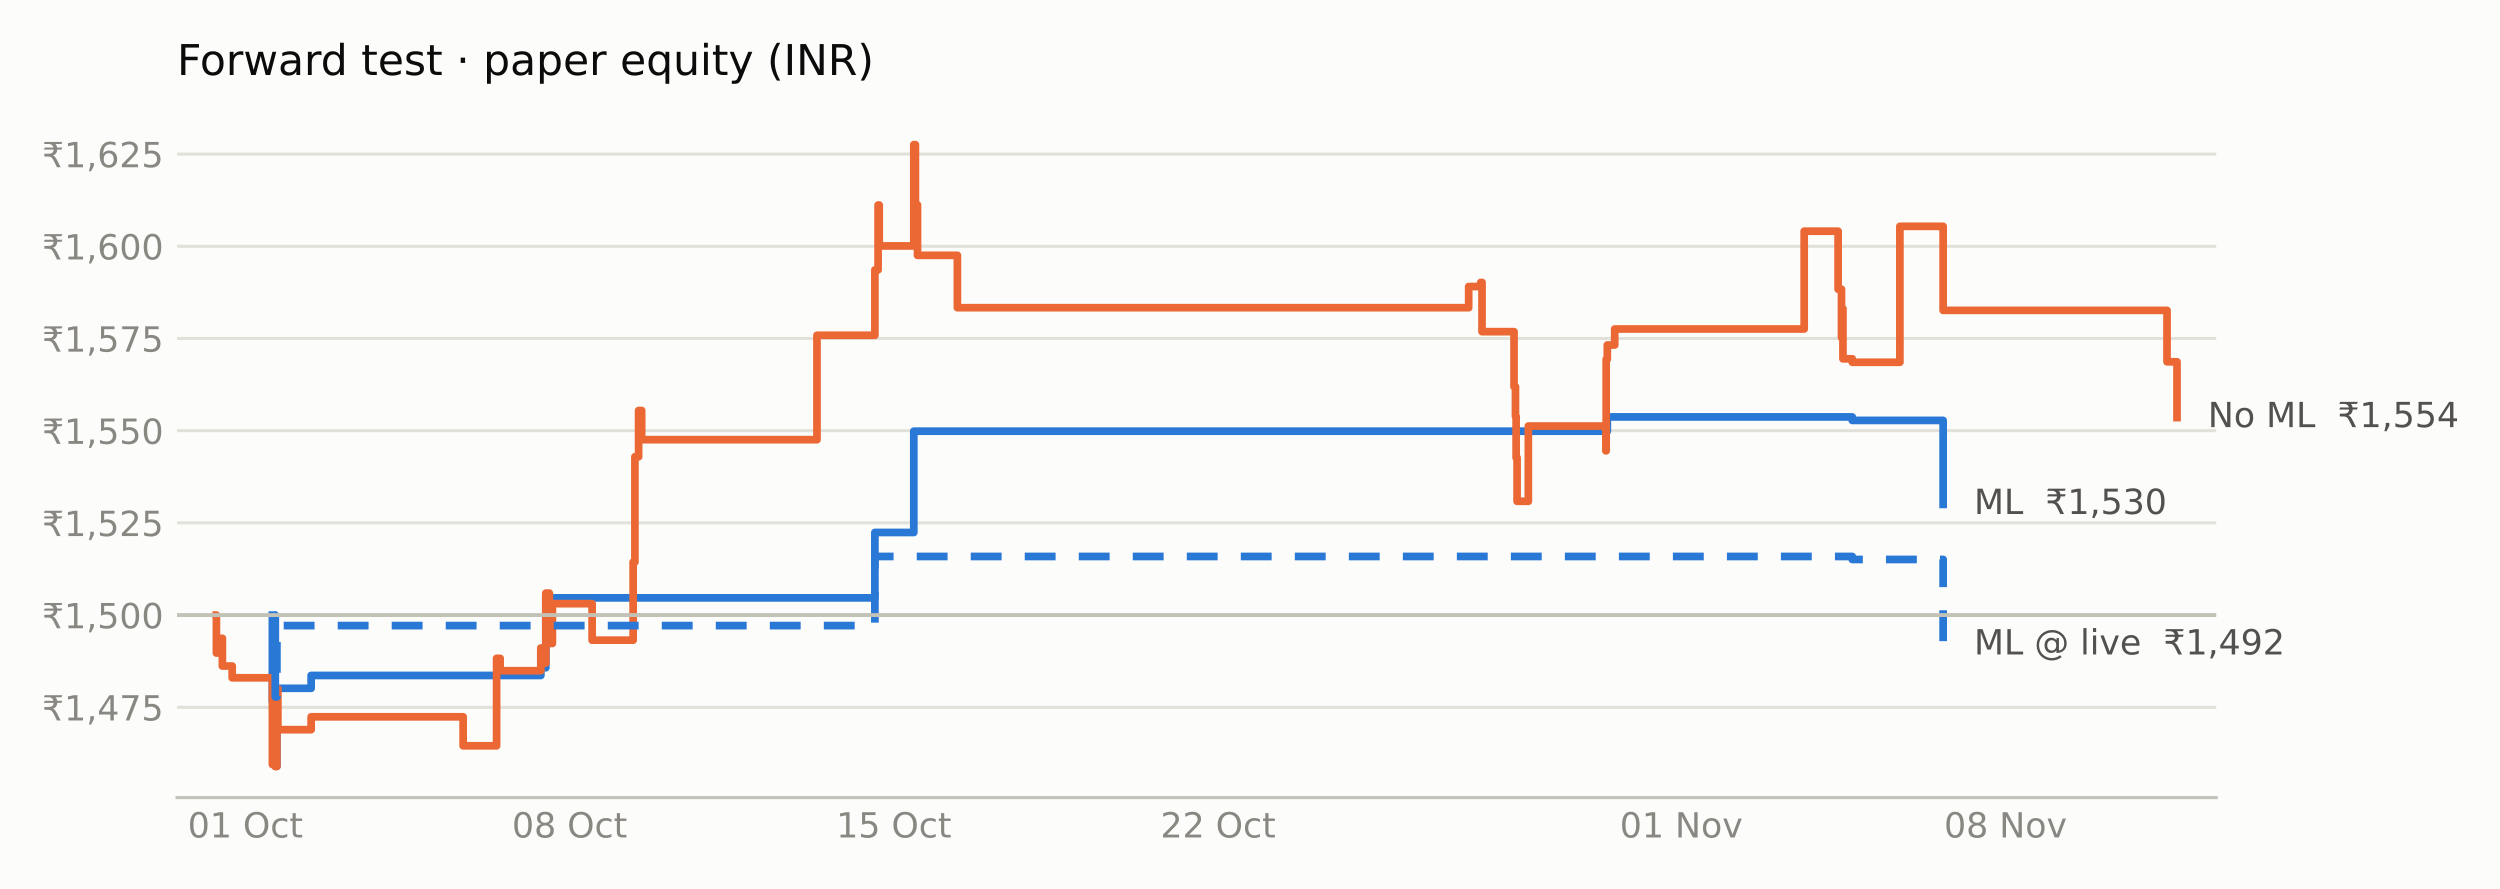
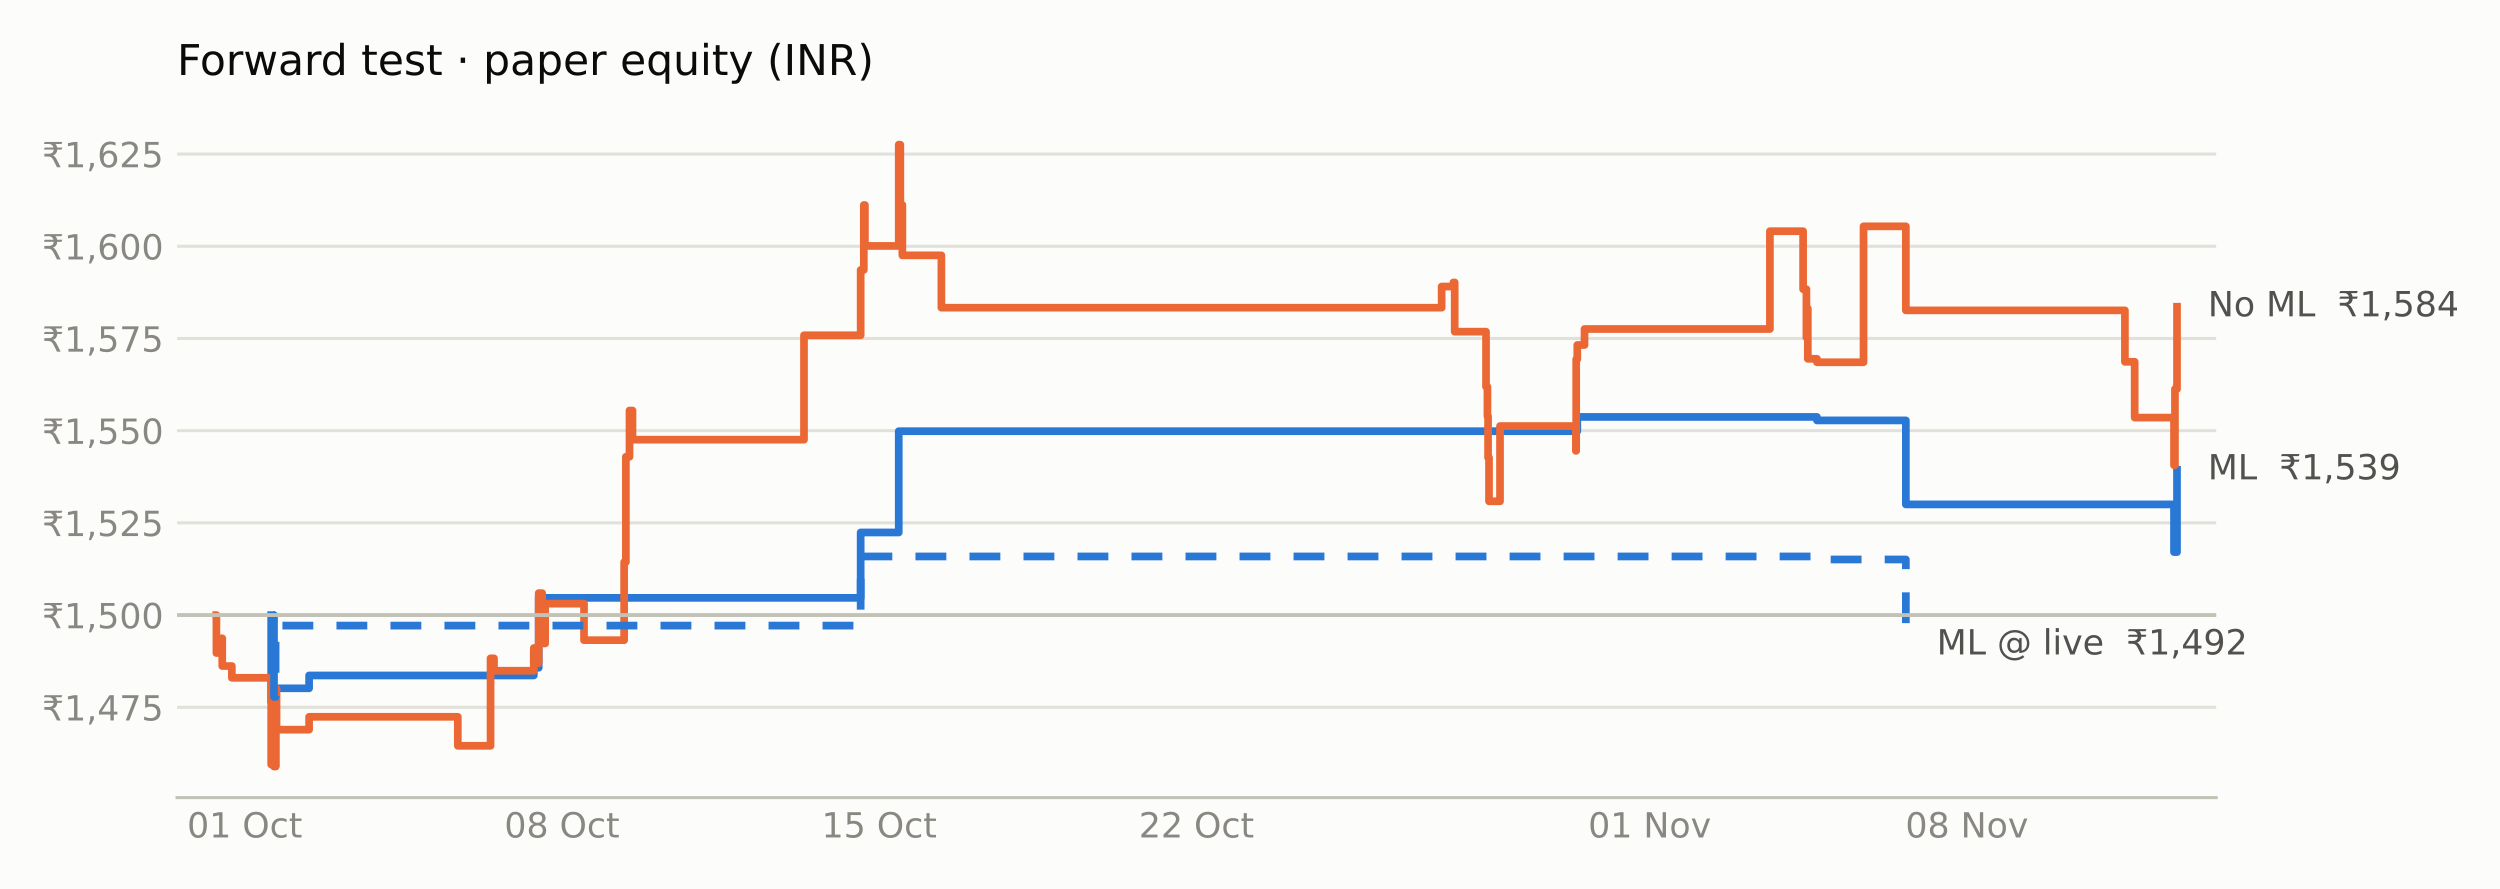
<svg xmlns="http://www.w3.org/2000/svg" xmlns:xlink="http://www.w3.org/1999/xlink" width="648pt" height="230.4pt" viewBox="0 0 648 230.4" version="1.1">
  <defs>
    <style type="text/css">*{stroke-linejoin: round; stroke-linecap: butt}</style>
  </defs>
  <g id="figure_1">
    <g id="patch_1">
      <path d="M 0 230.4  L 648 230.4  L 648 0  L 0 0  z " style="fill: #fcfcfb" />
    </g>
    <g id="axes_1">
      <g id="patch_2">
        <path d="M 45.89 206.74  L 574.442 206.74  L 574.442 29.44  L 45.89 29.44  z " style="fill: #fcfcfb" />
      </g>
      <g id="matplotlib.axis_1">
        <g id="xtick_1">
          <g id="line2d_1" />
          <g id="text_1">
-             <g style="fill: #898781" transform="translate(48.66288 217.0786) scale(0.09 -0.09)">
+             <g style="fill: #898781" transform="translate(48.49998 217.0786) scale(0.09 -0.09)">
              <defs>
                <path id="DejaVuSans-30" d="M 2034 4250  Q 1547 4250 1301 3770  Q 1056 3291 1056 2328  Q 1056 1369 1301 889  Q 1547 409 2034 409  Q 2525 409 2770 889  Q 3016 1369 3016 2328  Q 3016 3291 2770 3770  Q 2525 4250 2034 4250  z M 2034 4750  Q 2819 4750 3233 4129  Q 3647 3509 3647 2328  Q 3647 1150 3233 529  Q 2819 -91 2034 -91  Q 1250 -91 836 529  Q 422 1150 422 2328  Q 422 3509 836 4129  Q 1250 4750 2034 4750  z " transform="scale(0.015625)" />
                <path id="DejaVuSans-31" d="M 794 531  L 1825 531  L 1825 4091  L 703 3866  L 703 4441  L 1819 4666  L 2450 4666  L 2450 531  L 3481 531  L 3481 0  L 794 0  L 794 531  z " transform="scale(0.015625)" />
                <path id="DejaVuSans-20" transform="scale(0.015625)" />
                <path id="DejaVuSans-4f" d="M 2522 4238  Q 1834 4238 1429 3725  Q 1025 3213 1025 2328  Q 1025 1447 1429 934  Q 1834 422 2522 422  Q 3209 422 3611 934  Q 4013 1447 4013 2328  Q 4013 3213 3611 3725  Q 3209 4238 2522 4238  z M 2522 4750  Q 3503 4750 4090 4092  Q 4678 3434 4678 2328  Q 4678 1225 4090 567  Q 3503 -91 2522 -91  Q 1538 -91 948 565  Q 359 1222 359 2328  Q 359 3434 948 4092  Q 1538 4750 2522 4750  z " transform="scale(0.015625)" />
                <path id="DejaVuSans-63" d="M 3122 3366  L 3122 2828  Q 2878 2963 2633 3030  Q 2388 3097 2138 3097  Q 1578 3097 1268 2742  Q 959 2388 959 1747  Q 959 1106 1268 751  Q 1578 397 2138 397  Q 2388 397 2633 464  Q 2878 531 3122 666  L 3122 134  Q 2881 22 2623 -34  Q 2366 -91 2075 -91  Q 1284 -91 818 406  Q 353 903 353 1747  Q 353 2603 823 3093  Q 1294 3584 2113 3584  Q 2378 3584 2631 3529  Q 2884 3475 3122 3366  z " transform="scale(0.015625)" />
                <path id="DejaVuSans-74" d="M 1172 4494  L 1172 3500  L 2356 3500  L 2356 3053  L 1172 3053  L 1172 1153  Q 1172 725 1289 603  Q 1406 481 1766 481  L 2356 481  L 2356 0  L 1766 0  Q 1100 0 847 248  Q 594 497 594 1153  L 594 3053  L 172 3053  L 172 3500  L 594 3500  L 594 4494  L 1172 4494  z " transform="scale(0.015625)" />
              </defs>
              <use xlink:href="#DejaVuSans-30" />
              <use xlink:href="#DejaVuSans-31" transform="translate(63.62305 0)" />
              <use xlink:href="#DejaVuSans-20" transform="translate(127.2461 0)" />
              <use xlink:href="#DejaVuSans-4f" transform="translate(159.0332 0)" />
              <use xlink:href="#DejaVuSans-63" transform="translate(237.7441 0)" />
              <use xlink:href="#DejaVuSans-74" transform="translate(292.7246 0)" />
            </g>
          </g>
        </g>
        <g id="xtick_2">
          <g id="line2d_2" />
          <g id="text_2">
-             <g style="fill: #898781" transform="translate(132.7067 217.0786) scale(0.09 -0.09)">
+             <g style="fill: #898781" transform="translate(130.7294 217.0786) scale(0.09 -0.09)">
              <defs>
                <path id="DejaVuSans-38" d="M 2034 2216  Q 1584 2216 1326 1975  Q 1069 1734 1069 1313  Q 1069 891 1326 650  Q 1584 409 2034 409  Q 2484 409 2743 651  Q 3003 894 3003 1313  Q 3003 1734 2745 1975  Q 2488 2216 2034 2216  z M 1403 2484  Q 997 2584 770 2862  Q 544 3141 544 3541  Q 544 4100 942 4425  Q 1341 4750 2034 4750  Q 2731 4750 3128 4425  Q 3525 4100 3525 3541  Q 3525 3141 3298 2862  Q 3072 2584 2669 2484  Q 3125 2378 3379 2068  Q 3634 1759 3634 1313  Q 3634 634 3220 271  Q 2806 -91 2034 -91  Q 1263 -91 848 271  Q 434 634 434 1313  Q 434 1759 690 2068  Q 947 2378 1403 2484  z M 1172 3481  Q 1172 3119 1398 2916  Q 1625 2713 2034 2713  Q 2441 2713 2670 2916  Q 2900 3119 2900 3481  Q 2900 3844 2670 4047  Q 2441 4250 2034 4250  Q 1625 4250 1398 4047  Q 1172 3844 1172 3481  z " transform="scale(0.015625)" />
              </defs>
              <use xlink:href="#DejaVuSans-30" />
              <use xlink:href="#DejaVuSans-38" transform="translate(63.62305 0)" />
              <use xlink:href="#DejaVuSans-20" transform="translate(127.2461 0)" />
              <use xlink:href="#DejaVuSans-4f" transform="translate(159.0332 0)" />
              <use xlink:href="#DejaVuSans-63" transform="translate(237.7441 0)" />
              <use xlink:href="#DejaVuSans-74" transform="translate(292.7246 0)" />
            </g>
          </g>
        </g>
        <g id="xtick_3">
          <g id="line2d_3" />
          <g id="text_3">
-             <g style="fill: #898781" transform="translate(216.7505 217.0786) scale(0.09 -0.09)">
+             <g style="fill: #898781" transform="translate(212.9588 217.0786) scale(0.09 -0.09)">
              <defs>
                <path id="DejaVuSans-35" d="M 691 4666  L 3169 4666  L 3169 4134  L 1269 4134  L 1269 2991  Q 1406 3038 1543 3061  Q 1681 3084 1819 3084  Q 2600 3084 3056 2656  Q 3513 2228 3513 1497  Q 3513 744 3044 326  Q 2575 -91 1722 -91  Q 1428 -91 1123 -41  Q 819 9 494 109  L 494 744  Q 775 591 1075 516  Q 1375 441 1709 441  Q 2250 441 2565 725  Q 2881 1009 2881 1497  Q 2881 1984 2565 2268  Q 2250 2553 1709 2553  Q 1456 2553 1204 2497  Q 953 2441 691 2322  L 691 4666  z " transform="scale(0.015625)" />
              </defs>
              <use xlink:href="#DejaVuSans-31" />
              <use xlink:href="#DejaVuSans-35" transform="translate(63.62305 0)" />
              <use xlink:href="#DejaVuSans-20" transform="translate(127.2461 0)" />
              <use xlink:href="#DejaVuSans-4f" transform="translate(159.0332 0)" />
              <use xlink:href="#DejaVuSans-63" transform="translate(237.7441 0)" />
              <use xlink:href="#DejaVuSans-74" transform="translate(292.7246 0)" />
            </g>
          </g>
        </g>
        <g id="xtick_4">
          <g id="line2d_4" />
          <g id="text_4">
-             <g style="fill: #898781" transform="translate(300.7944 217.0786) scale(0.09 -0.09)">
+             <g style="fill: #898781" transform="translate(295.1882 217.0786) scale(0.09 -0.09)">
              <defs>
                <path id="DejaVuSans-32" d="M 1228 531  L 3431 531  L 3431 0  L 469 0  L 469 531  Q 828 903 1448 1529  Q 2069 2156 2228 2338  Q 2531 2678 2651 2914  Q 2772 3150 2772 3378  Q 2772 3750 2511 3984  Q 2250 4219 1831 4219  Q 1534 4219 1204 4116  Q 875 4013 500 3803  L 500 4441  Q 881 4594 1212 4672  Q 1544 4750 1819 4750  Q 2544 4750 2975 4387  Q 3406 4025 3406 3419  Q 3406 3131 3298 2873  Q 3191 2616 2906 2266  Q 2828 2175 2409 1742  Q 1991 1309 1228 531  z " transform="scale(0.015625)" />
              </defs>
              <use xlink:href="#DejaVuSans-32" />
              <use xlink:href="#DejaVuSans-32" transform="translate(63.62305 0)" />
              <use xlink:href="#DejaVuSans-20" transform="translate(127.2461 0)" />
              <use xlink:href="#DejaVuSans-4f" transform="translate(159.0332 0)" />
              <use xlink:href="#DejaVuSans-63" transform="translate(237.7441 0)" />
              <use xlink:href="#DejaVuSans-74" transform="translate(292.7246 0)" />
            </g>
          </g>
        </g>
        <g id="xtick_5">
          <g id="line2d_5" />
          <g id="text_5">
-             <g style="fill: #898781" transform="translate(419.8543 217.0786) scale(0.09 -0.09)">
+             <g style="fill: #898781" transform="translate(411.6561 217.0786) scale(0.09 -0.09)">
              <defs>
                <path id="DejaVuSans-4e" d="M 628 4666  L 1478 4666  L 3547 763  L 3547 4666  L 4159 4666  L 4159 0  L 3309 0  L 1241 3903  L 1241 0  L 628 0  L 628 4666  z " transform="scale(0.015625)" />
                <path id="DejaVuSans-6f" d="M 1959 3097  Q 1497 3097 1228 2736  Q 959 2375 959 1747  Q 959 1119 1226 758  Q 1494 397 1959 397  Q 2419 397 2687 759  Q 2956 1122 2956 1747  Q 2956 2369 2687 2733  Q 2419 3097 1959 3097  z M 1959 3584  Q 2709 3584 3137 3096  Q 3566 2609 3566 1747  Q 3566 888 3137 398  Q 2709 -91 1959 -91  Q 1206 -91 779 398  Q 353 888 353 1747  Q 353 2609 779 3096  Q 1206 3584 1959 3584  z " transform="scale(0.015625)" />
                <path id="DejaVuSans-76" d="M 191 3500  L 800 3500  L 1894 563  L 2988 3500  L 3597 3500  L 2284 0  L 1503 0  L 191 3500  z " transform="scale(0.015625)" />
              </defs>
              <use xlink:href="#DejaVuSans-30" />
              <use xlink:href="#DejaVuSans-31" transform="translate(63.62305 0)" />
              <use xlink:href="#DejaVuSans-20" transform="translate(127.2461 0)" />
              <use xlink:href="#DejaVuSans-4e" transform="translate(159.0332 0)" />
              <use xlink:href="#DejaVuSans-6f" transform="translate(233.8379 0)" />
              <use xlink:href="#DejaVuSans-76" transform="translate(295.0195 0)" />
            </g>
          </g>
        </g>
        <g id="xtick_6">
          <g id="line2d_6" />
          <g id="text_6">
-             <g style="fill: #898781" transform="translate(503.8982 217.0786) scale(0.09 -0.09)">
+             <g style="fill: #898781" transform="translate(493.8855 217.0786) scale(0.09 -0.09)">
              <use xlink:href="#DejaVuSans-30" />
              <use xlink:href="#DejaVuSans-38" transform="translate(63.62305 0)" />
              <use xlink:href="#DejaVuSans-20" transform="translate(127.2461 0)" />
              <use xlink:href="#DejaVuSans-4e" transform="translate(159.0332 0)" />
              <use xlink:href="#DejaVuSans-6f" transform="translate(233.8379 0)" />
              <use xlink:href="#DejaVuSans-76" transform="translate(295.0195 0)" />
            </g>
          </g>
        </g>
      </g>
      <g id="matplotlib.axis_2">
        <g id="ytick_1">
          <g id="line2d_7">
            <path d="M 45.89 183.332  L 574.442 183.332  " clip-path="url(#p7053f71f66)" style="fill: none; stroke: #e1e0d9; stroke-width: 0.8; stroke-linecap: square" />
          </g>
          <g id="line2d_8" />
          <g id="text_7">
            <g style="fill: #898781" transform="translate(10.89844 186.7514) scale(0.09 -0.09)">
              <defs>
                <path id="DejaVuSans-20b9" d="M 331 4281  L 503 4666  L 3747 4666  L 3575 4281  L 2469 4281  Q 2716 4038 2781 3634  L 3747 3634  L 3575 3250  L 2806 3250  Q 2791 2856 2600 2591  Q 2397 2300 2006 2188  Q 2209 2119 2400 1894  Q 2584 1681 2788 1275  L 3428 0  L 2750 0  L 2153 1197  Q 1919 1669 1706 1819  Q 1488 1972 1113 1972  L 425 1972  L 425 2491  L 1219 2491  Q 1675 2491 1906 2700  Q 2119 2894 2138 3250  L 331 3250  L 503 3634  L 2103 3634  Q 2047 3844 1906 4006  Q 1675 4281 1219 4281  L 331 4281  z " transform="scale(0.015625)" />
                <path id="DejaVuSans-2c" d="M 750 794  L 1409 794  L 1409 256  L 897 -744  L 494 -744  L 750 256  L 750 794  z " transform="scale(0.015625)" />
                <path id="DejaVuSans-34" d="M 2419 4116  L 825 1625  L 2419 1625  L 2419 4116  z M 2253 4666  L 3047 4666  L 3047 1625  L 3713 1625  L 3713 1100  L 3047 1100  L 3047 0  L 2419 0  L 2419 1100  L 313 1100  L 313 1709  L 2253 4666  z " transform="scale(0.015625)" />
                <path id="DejaVuSans-37" d="M 525 4666  L 3525 4666  L 3525 4397  L 1831 0  L 1172 0  L 2766 4134  L 525 4134  L 525 4666  z " transform="scale(0.015625)" />
              </defs>
              <use xlink:href="#DejaVuSans-20b9" />
              <use xlink:href="#DejaVuSans-31" transform="translate(63.62305 0)" />
              <use xlink:href="#DejaVuSans-2c" transform="translate(127.2461 0)" />
              <use xlink:href="#DejaVuSans-34" transform="translate(159.0332 0)" />
              <use xlink:href="#DejaVuSans-37" transform="translate(222.6562 0)" />
              <use xlink:href="#DejaVuSans-35" transform="translate(286.2793 0)" />
            </g>
          </g>
        </g>
        <g id="ytick_2">
          <g id="line2d_9">
            <path d="M 45.89 159.432  L 574.442 159.432  " clip-path="url(#p7053f71f66)" style="fill: none; stroke: #e1e0d9; stroke-width: 0.8; stroke-linecap: square" />
          </g>
          <g id="line2d_10" />
          <g id="text_8">
            <g style="fill: #898781" transform="translate(10.89844 162.851) scale(0.09 -0.09)">
              <use xlink:href="#DejaVuSans-20b9" />
              <use xlink:href="#DejaVuSans-31" transform="translate(63.62305 0)" />
              <use xlink:href="#DejaVuSans-2c" transform="translate(127.2461 0)" />
              <use xlink:href="#DejaVuSans-35" transform="translate(159.0332 0)" />
              <use xlink:href="#DejaVuSans-30" transform="translate(222.6562 0)" />
              <use xlink:href="#DejaVuSans-30" transform="translate(286.2793 0)" />
            </g>
          </g>
        </g>
        <g id="ytick_3">
          <g id="line2d_11">
            <path d="M 45.89 135.531  L 574.442 135.531  " clip-path="url(#p7053f71f66)" style="fill: none; stroke: #e1e0d9; stroke-width: 0.8; stroke-linecap: square" />
          </g>
          <g id="line2d_12" />
          <g id="text_9">
            <g style="fill: #898781" transform="translate(10.89844 138.9506) scale(0.09 -0.09)">
              <use xlink:href="#DejaVuSans-20b9" />
              <use xlink:href="#DejaVuSans-31" transform="translate(63.62305 0)" />
              <use xlink:href="#DejaVuSans-2c" transform="translate(127.2461 0)" />
              <use xlink:href="#DejaVuSans-35" transform="translate(159.0332 0)" />
              <use xlink:href="#DejaVuSans-32" transform="translate(222.6562 0)" />
              <use xlink:href="#DejaVuSans-35" transform="translate(286.2793 0)" />
            </g>
          </g>
        </g>
        <g id="ytick_4">
          <g id="line2d_13">
            <path d="M 45.89 111.631  L 574.442 111.631  " clip-path="url(#p7053f71f66)" style="fill: none; stroke: #e1e0d9; stroke-width: 0.8; stroke-linecap: square" />
          </g>
          <g id="line2d_14" />
          <g id="text_10">
            <g style="fill: #898781" transform="translate(10.89844 115.0502) scale(0.09 -0.09)">
              <use xlink:href="#DejaVuSans-20b9" />
              <use xlink:href="#DejaVuSans-31" transform="translate(63.62305 0)" />
              <use xlink:href="#DejaVuSans-2c" transform="translate(127.2461 0)" />
              <use xlink:href="#DejaVuSans-35" transform="translate(159.0332 0)" />
              <use xlink:href="#DejaVuSans-35" transform="translate(222.6562 0)" />
              <use xlink:href="#DejaVuSans-30" transform="translate(286.2793 0)" />
            </g>
          </g>
        </g>
        <g id="ytick_5">
          <g id="line2d_15">
            <path d="M 45.89 87.731  L 574.442 87.731  " clip-path="url(#p7053f71f66)" style="fill: none; stroke: #e1e0d9; stroke-width: 0.8; stroke-linecap: square" />
          </g>
          <g id="line2d_16" />
          <g id="text_11">
            <g style="fill: #898781" transform="translate(10.89844 91.14983) scale(0.09 -0.09)">
              <use xlink:href="#DejaVuSans-20b9" />
              <use xlink:href="#DejaVuSans-31" transform="translate(63.62305 0)" />
              <use xlink:href="#DejaVuSans-2c" transform="translate(127.2461 0)" />
              <use xlink:href="#DejaVuSans-35" transform="translate(159.0332 0)" />
              <use xlink:href="#DejaVuSans-37" transform="translate(222.6562 0)" />
              <use xlink:href="#DejaVuSans-35" transform="translate(286.2793 0)" />
            </g>
          </g>
        </g>
        <g id="ytick_6">
          <g id="line2d_17">
            <path d="M 45.89 63.83  L 574.442 63.83  " clip-path="url(#p7053f71f66)" style="fill: none; stroke: #e1e0d9; stroke-width: 0.8; stroke-linecap: square" />
          </g>
          <g id="line2d_18" />
          <g id="text_12">
            <g style="fill: #898781" transform="translate(10.89844 67.24944) scale(0.09 -0.09)">
              <defs>
                <path id="DejaVuSans-36" d="M 2113 2584  Q 1688 2584 1439 2293  Q 1191 2003 1191 1497  Q 1191 994 1439 701  Q 1688 409 2113 409  Q 2538 409 2786 701  Q 3034 994 3034 1497  Q 3034 2003 2786 2293  Q 2538 2584 2113 2584  z M 3366 4563  L 3366 3988  Q 3128 4100 2886 4159  Q 2644 4219 2406 4219  Q 1781 4219 1451 3797  Q 1122 3375 1075 2522  Q 1259 2794 1537 2939  Q 1816 3084 2150 3084  Q 2853 3084 3261 2657  Q 3669 2231 3669 1497  Q 3669 778 3244 343  Q 2819 -91 2113 -91  Q 1303 -91 875 529  Q 447 1150 447 2328  Q 447 3434 972 4092  Q 1497 4750 2381 4750  Q 2619 4750 2861 4703  Q 3103 4656 3366 4563  z " transform="scale(0.015625)" />
              </defs>
              <use xlink:href="#DejaVuSans-20b9" />
              <use xlink:href="#DejaVuSans-31" transform="translate(63.62305 0)" />
              <use xlink:href="#DejaVuSans-2c" transform="translate(127.2461 0)" />
              <use xlink:href="#DejaVuSans-36" transform="translate(159.0332 0)" />
              <use xlink:href="#DejaVuSans-30" transform="translate(222.6562 0)" />
              <use xlink:href="#DejaVuSans-30" transform="translate(286.2793 0)" />
            </g>
          </g>
        </g>
        <g id="ytick_7">
          <g id="line2d_19">
            <path d="M 45.89 39.93  L 574.442 39.93  " clip-path="url(#p7053f71f66)" style="fill: none; stroke: #e1e0d9; stroke-width: 0.8; stroke-linecap: square" />
          </g>
          <g id="line2d_20" />
          <g id="text_13">
            <g style="fill: #898781" transform="translate(10.89844 43.34906) scale(0.09 -0.09)">
              <use xlink:href="#DejaVuSans-20b9" />
              <use xlink:href="#DejaVuSans-31" transform="translate(63.62305 0)" />
              <use xlink:href="#DejaVuSans-2c" transform="translate(127.2461 0)" />
              <use xlink:href="#DejaVuSans-36" transform="translate(159.0332 0)" />
              <use xlink:href="#DejaVuSans-32" transform="translate(222.6562 0)" />
              <use xlink:href="#DejaVuSans-35" transform="translate(286.2793 0)" />
            </g>
          </g>
        </g>
      </g>
      <g id="line2d_21">
-         <path d="M 70.604 159.432  L 70.604 159.432  L 70.604 181.9  L 70.979 181.9  L 70.979 177.919  L 71.354 177.919  L 71.354 198.6  L 71.771 198.6  L 71.771 178.406  L 80.651 178.406  L 80.651 175.074  L 140.182 175.074  L 140.182 169.183  L 141.182 169.183  L 141.182 173.084  L 141.474 173.084  L 141.474 154.962  L 226.768 154.962  L 226.768 138.019  L 236.857 138.019  L 236.857 111.772  L 416.618 111.772  L 416.618 108.075  L 480.109 108.075  L 480.109 108.968  L 503.663 108.968  L 503.663 130.746  " clip-path="url(#p7053f71f66)" style="fill: none; stroke: #2a78d6; stroke-width: 2; stroke-linecap: square" />
+         <path d="M 70.29 159.432  L 70.29 159.432  L 70.29 181.9  L 70.657 181.9  L 70.657 177.919  L 71.024 177.919  L 71.024 198.6  L 71.432 198.6  L 71.432 178.406  L 80.12 178.406  L 80.12 175.074  L 138.365 175.074  L 138.365 169.183  L 139.344 169.183  L 139.344 173.084  L 139.63 173.084  L 139.63 154.962  L 223.083 154.962  L 223.083 138.019  L 232.954 138.019  L 232.954 111.772  L 408.833 111.772  L 408.833 108.075  L 470.954 108.075  L 470.954 108.968  L 493.999 108.968  L 493.999 130.746  L 563.503 130.746  L 563.503 143.098  L 564.278 143.098  L 564.278 121.767  " clip-path="url(#p7053f71f66)" style="fill: none; stroke: #2a78d6; stroke-width: 2; stroke-linecap: square" />
      </g>
      <g id="line2d_22">
-         <path d="M 56.054 159.432  L 56.096 159.432  L 56.096 169.264  L 57.514 169.264  L 57.514 165.445  L 57.639 165.445  L 57.639 172.637  L 60.182 172.637  L 60.182 175.684  L 70.604 175.684  L 70.604 198.153  L 70.729 198.153  L 70.729 181.982  L 70.979 181.982  L 70.979 178  L 71.354 178  L 71.354 198.681  L 71.771 198.681  L 71.771 178.487  L 72.021 178.487  L 72.021 189.133  L 80.651 189.133  L 80.651 185.801  L 120.046 185.801  L 120.046 193.318  L 128.717 193.318  L 128.717 170.646  L 129.635 170.646  L 129.635 173.856  L 140.182 173.856  L 140.182 167.964  L 141.182 167.964  L 141.182 171.865  L 141.474 171.865  L 141.474 153.743  L 142.391 153.743  L 142.391 166.664  L 142.85 166.664  L 142.85 166.786  L 143.183 166.786  L 143.183 156.466  L 153.48 156.466  L 153.48 165.933  L 164.111 165.933  L 164.111 145.699  L 164.569 145.699  L 164.569 118.395  L 165.528 118.395  L 165.528 106.409  L 166.32 106.409  L 166.32 113.966  L 211.761 113.966  L 211.761 86.906  L 226.768 86.906  L 226.768 69.963  L 227.602 69.963  L 227.602 53.142  L 227.894 53.142  L 227.894 63.746  L 236.857 63.746  L 236.857 37.499  L 237.274 37.499  L 237.274 53.101  L 237.816 53.101  L 237.816 66.184  L 248.155 66.184  L 248.155 79.755  L 380.682 79.755  L 380.682 74.27  L 383.809 74.27  L 383.809 73.213  L 384.142 73.213  L 384.142 85.971  L 392.438 85.971  L 392.438 100.233  L 392.813 100.233  L 392.813 107.912  L 392.98 107.912  L 392.98 118.639  L 393.23 118.639  L 393.23 129.934  L 396.148 129.934  L 396.148 110.431  L 416.242 110.431  L 416.242 116.851  L 416.326 116.851  L 416.326 93.122  L 416.618 93.122  L 416.618 89.425  L 418.535 89.425  L 418.535 85.281  L 467.644 85.281  L 467.644 59.927  L 476.44 59.927  L 476.44 74.961  L 477.316 74.961  L 477.316 87.475  L 477.608 87.475  L 477.608 79.999  L 477.691 79.999  L 477.691 93.001  L 480.109 93.001  L 480.109 93.894  L 492.449 93.894  L 492.449 58.668  L 503.663 58.668  L 503.663 80.446  L 561.693 80.446  L 561.693 93.773  L 564.278 93.773  L 564.278 108.237  " clip-path="url(#p7053f71f66)" style="fill: none; stroke: #eb6834; stroke-width: 2; stroke-linecap: square" />
+         <path d="M 56.054 159.432  L 56.095 159.432  L 56.095 169.264  L 57.482 169.264  L 57.482 165.445  L 57.604 165.445  L 57.604 172.637  L 60.093 172.637  L 60.093 175.684  L 70.29 175.684  L 70.29 198.153  L 70.412 198.153  L 70.412 181.982  L 70.657 181.982  L 70.657 178  L 71.024 178  L 71.024 198.681  L 71.432 198.681  L 71.432 178.487  L 71.676 178.487  L 71.676 189.133  L 80.12 189.133  L 80.12 185.801  L 118.665 185.801  L 118.665 193.318  L 127.149 193.318  L 127.149 170.646  L 128.046 170.646  L 128.046 173.856  L 138.365 173.856  L 138.365 167.964  L 139.344 167.964  L 139.344 171.865  L 139.63 171.865  L 139.63 153.743  L 140.527 153.743  L 140.527 166.664  L 140.976 166.664  L 140.976 166.786  L 141.302 166.786  L 141.302 156.466  L 151.377 156.466  L 151.377 165.933  L 161.778 165.933  L 161.778 145.699  L 162.227 145.699  L 162.227 118.395  L 163.165 118.395  L 163.165 106.409  L 163.94 106.409  L 163.94 113.966  L 208.399 113.966  L 208.399 86.906  L 223.083 86.906  L 223.083 69.963  L 223.899 69.963  L 223.899 53.142  L 224.184 53.142  L 224.184 63.746  L 232.954 63.746  L 232.954 37.499  L 233.362 37.499  L 233.362 53.101  L 233.892 53.101  L 233.892 66.184  L 244.007 66.184  L 244.007 79.755  L 373.674 79.755  L 373.674 74.27  L 376.733 74.27  L 376.733 73.213  L 377.059 73.213  L 377.059 85.971  L 385.176 85.971  L 385.176 100.233  L 385.543 100.233  L 385.543 107.912  L 385.706 107.912  L 385.706 118.639  L 385.951 118.639  L 385.951 129.934  L 388.806 129.934  L 388.806 110.431  L 408.466 110.431  L 408.466 116.851  L 408.548 116.851  L 408.548 93.122  L 408.833 93.122  L 408.833 89.425  L 410.71 89.425  L 410.71 85.281  L 458.758 85.281  L 458.758 59.927  L 467.365 59.927  L 467.365 74.961  L 468.221 74.961  L 468.221 87.475  L 468.507 87.475  L 468.507 79.999  L 468.588 79.999  L 468.588 93.001  L 470.954 93.001  L 470.954 93.894  L 483.027 93.894  L 483.027 58.668  L 493.999 58.668  L 493.999 80.446  L 550.777 80.446  L 550.777 93.773  L 553.306 93.773  L 553.306 108.237  L 563.503 108.237  L 563.503 120.589  L 563.748 120.589  L 563.748 100.842  L 564.278 100.842  L 564.278 79.511  " clip-path="url(#p7053f71f66)" style="fill: none; stroke: #eb6834; stroke-width: 2; stroke-linecap: square" />
      </g>
      <g id="line2d_23">
-         <path d="M 71.229 159.432  L 71.354 159.432  L 71.354 180.641  L 71.771 180.641  L 71.771 162.154  L 226.768 162.154  L 226.768 144.236  L 480.109 144.236  L 480.109 145.008  L 503.663 145.008  L 503.663 167.152  " clip-path="url(#p7053f71f66)" style="fill: none; stroke-dasharray: 8,6; stroke-dashoffset: 0; stroke: #2a78d6; stroke-width: 2" />
+         <path d="M 70.901 159.432  L 71.024 159.432  L 71.024 180.641  L 71.432 180.641  L 71.432 162.154  L 223.083 162.154  L 223.083 144.236  L 470.954 144.236  L 470.954 145.008  L 493.999 145.008  L 493.999 167.152  " clip-path="url(#p7053f71f66)" style="fill: none; stroke-dasharray: 8,6; stroke-dashoffset: 0; stroke: #2a78d6; stroke-width: 2" />
      </g>
      <g id="line2d_24">
        <path d="M 45.89 159.432  L 574.442 159.432  " clip-path="url(#p7053f71f66)" style="fill: none; stroke: #c3c2b7; stroke-linecap: square" />
      </g>
      <g id="patch_3">
        <path d="M 45.89 206.74  L 574.442 206.74  " style="fill: none; stroke: #c3c2b7; stroke-width: 0.8; stroke-linejoin: miter; stroke-linecap: square" />
      </g>
      <g id="text_14">
-         <g style="fill: #52514e" transform="translate(511.6629 169.635) scale(0.09 -0.09)">
+         <g style="fill: #52514e" transform="translate(501.9994 169.635) scale(0.09 -0.09)">
          <defs>
            <path id="DejaVuSans-4d" d="M 628 4666  L 1569 4666  L 2759 1491  L 3956 4666  L 4897 4666  L 4897 0  L 4281 0  L 4281 4097  L 3078 897  L 2444 897  L 1241 4097  L 1241 0  L 628 0  L 628 4666  z " transform="scale(0.015625)" />
            <path id="DejaVuSans-4c" d="M 628 4666  L 1259 4666  L 1259 531  L 3531 531  L 3531 0  L 628 0  L 628 4666  z " transform="scale(0.015625)" />
            <path id="DejaVuSans-40" d="M 2381 1678  Q 2381 1231 2603 976  Q 2825 722 3213 722  Q 3597 722 3817 978  Q 4038 1234 4038 1678  Q 4038 2116 3813 2373  Q 3588 2631 3206 2631  Q 2828 2631 2604 2375  Q 2381 2119 2381 1678  z M 4084 744  Q 3897 503 3655 389  Q 3413 275 3091 275  Q 2553 275 2217 664  Q 1881 1053 1881 1678  Q 1881 2303 2218 2693  Q 2556 3084 3091 3084  Q 3413 3084 3656 2967  Q 3900 2850 4084 2613  L 4084 3022  L 4531 3022  L 4531 722  Q 4988 791 5245 1139  Q 5503 1488 5503 2041  Q 5503 2375 5404 2669  Q 5306 2963 5106 3213  Q 4781 3622 4314 3839  Q 3847 4056 3297 4056  Q 2913 4056 2559 3954  Q 2206 3853 1906 3653  Q 1416 3334 1139 2817  Q 863 2300 863 1697  Q 863 1200 1042 765  Q 1222 331 1563 0  Q 1891 -325 2322 -495  Q 2753 -666 3244 -666  Q 3647 -666 4036 -530  Q 4425 -394 4750 -141  L 5031 -488  Q 4641 -791 4180 -952  Q 3719 -1113 3244 -1113  Q 2666 -1113 2153 -908  Q 1641 -703 1241 -313  Q 841 78 631 592  Q 422 1106 422 1697  Q 422 2266 634 2781  Q 847 3297 1241 3688  Q 1644 4084 2172 4295  Q 2700 4506 3291 4506  Q 3953 4506 4520 4234  Q 5088 3963 5472 3463  Q 5706 3156 5829 2797  Q 5953 2438 5953 2053  Q 5953 1231 5456 756  Q 4959 281 4084 263  L 4084 744  z " transform="scale(0.015625)" />
            <path id="DejaVuSans-6c" d="M 603 4863  L 1178 4863  L 1178 0  L 603 0  L 603 4863  z " transform="scale(0.015625)" />
            <path id="DejaVuSans-69" d="M 603 3500  L 1178 3500  L 1178 0  L 603 0  L 603 3500  z M 603 4863  L 1178 4863  L 1178 4134  L 603 4134  L 603 4863  z " transform="scale(0.015625)" />
            <path id="DejaVuSans-65" d="M 3597 1894  L 3597 1613  L 953 1613  Q 991 1019 1311 708  Q 1631 397 2203 397  Q 2534 397 2845 478  Q 3156 559 3463 722  L 3463 178  Q 3153 47 2828 -22  Q 2503 -91 2169 -91  Q 1331 -91 842 396  Q 353 884 353 1716  Q 353 2575 817 3079  Q 1281 3584 2069 3584  Q 2775 3584 3186 3129  Q 3597 2675 3597 1894  z M 3022 2063  Q 3016 2534 2758 2815  Q 2500 3097 2075 3097  Q 1594 3097 1305 2825  Q 1016 2553 972 2059  L 3022 2063  z " transform="scale(0.015625)" />
            <path id="DejaVuSans-39" d="M 703 97  L 703 672  Q 941 559 1184 500  Q 1428 441 1663 441  Q 2288 441 2617 861  Q 2947 1281 2994 2138  Q 2813 1869 2534 1725  Q 2256 1581 1919 1581  Q 1219 1581 811 2004  Q 403 2428 403 3163  Q 403 3881 828 4315  Q 1253 4750 1959 4750  Q 2769 4750 3195 4129  Q 3622 3509 3622 2328  Q 3622 1225 3098 567  Q 2575 -91 1691 -91  Q 1453 -91 1209 -44  Q 966 3 703 97  z M 1959 2075  Q 2384 2075 2632 2365  Q 2881 2656 2881 3163  Q 2881 3666 2632 3958  Q 2384 4250 1959 4250  Q 1534 4250 1286 3958  Q 1038 3666 1038 3163  Q 1038 2656 1286 2365  Q 1534 2075 1959 2075  z " transform="scale(0.015625)" />
          </defs>
          <use xlink:href="#DejaVuSans-4d" />
          <use xlink:href="#DejaVuSans-4c" transform="translate(86.2793 0)" />
          <use xlink:href="#DejaVuSans-20" transform="translate(141.9922 0)" />
          <use xlink:href="#DejaVuSans-40" transform="translate(173.7793 0)" />
          <use xlink:href="#DejaVuSans-20" transform="translate(273.7793 0)" />
          <use xlink:href="#DejaVuSans-6c" transform="translate(305.5664 0)" />
          <use xlink:href="#DejaVuSans-69" transform="translate(333.3496 0)" />
          <use xlink:href="#DejaVuSans-76" transform="translate(361.1328 0)" />
          <use xlink:href="#DejaVuSans-65" transform="translate(420.3125 0)" />
          <use xlink:href="#DejaVuSans-20" transform="translate(481.8359 0)" />
          <use xlink:href="#DejaVuSans-20" transform="translate(513.623 0)" />
          <use xlink:href="#DejaVuSans-20b9" transform="translate(545.4102 0)" />
          <use xlink:href="#DejaVuSans-31" transform="translate(609.0332 0)" />
          <use xlink:href="#DejaVuSans-2c" transform="translate(672.6562 0)" />
          <use xlink:href="#DejaVuSans-34" transform="translate(704.4434 0)" />
          <use xlink:href="#DejaVuSans-39" transform="translate(768.0664 0)" />
          <use xlink:href="#DejaVuSans-32" transform="translate(831.6895 0)" />
        </g>
      </g>
      <g id="text_15">
-         <g style="fill: #52514e" transform="translate(511.6629 133.2299) scale(0.09 -0.09)">
+         <g style="fill: #52514e" transform="translate(572.2778 124.2505) scale(0.09 -0.09)">
          <defs>
            <path id="DejaVuSans-33" d="M 2597 2516  Q 3050 2419 3304 2112  Q 3559 1806 3559 1356  Q 3559 666 3084 287  Q 2609 -91 1734 -91  Q 1441 -91 1130 -33  Q 819 25 488 141  L 488 750  Q 750 597 1062 519  Q 1375 441 1716 441  Q 2309 441 2620 675  Q 2931 909 2931 1356  Q 2931 1769 2642 2001  Q 2353 2234 1838 2234  L 1294 2234  L 1294 2753  L 1863 2753  Q 2328 2753 2575 2939  Q 2822 3125 2822 3475  Q 2822 3834 2567 4026  Q 2313 4219 1838 4219  Q 1578 4219 1281 4162  Q 984 4106 628 3988  L 628 4550  Q 988 4650 1302 4700  Q 1616 4750 1894 4750  Q 2613 4750 3031 4423  Q 3450 4097 3450 3541  Q 3450 3153 3228 2886  Q 3006 2619 2597 2516  z " transform="scale(0.015625)" />
          </defs>
          <use xlink:href="#DejaVuSans-4d" />
          <use xlink:href="#DejaVuSans-4c" transform="translate(86.2793 0)" />
          <use xlink:href="#DejaVuSans-20" transform="translate(141.9922 0)" />
          <use xlink:href="#DejaVuSans-20" transform="translate(173.7793 0)" />
          <use xlink:href="#DejaVuSans-20b9" transform="translate(205.5664 0)" />
          <use xlink:href="#DejaVuSans-31" transform="translate(269.1895 0)" />
          <use xlink:href="#DejaVuSans-2c" transform="translate(332.8125 0)" />
          <use xlink:href="#DejaVuSans-35" transform="translate(364.5996 0)" />
          <use xlink:href="#DejaVuSans-33" transform="translate(428.2227 0)" />
-           <use xlink:href="#DejaVuSans-30" transform="translate(491.8457 0)" />
+           <use xlink:href="#DejaVuSans-39" transform="translate(491.8457 0)" />
        </g>
      </g>
      <g id="text_16">
-         <g style="fill: #52514e" transform="translate(572.2778 110.7205) scale(0.09 -0.09)">
+         <g style="fill: #52514e" transform="translate(572.2778 81.99463) scale(0.09 -0.09)">
          <use xlink:href="#DejaVuSans-4e" />
          <use xlink:href="#DejaVuSans-6f" transform="translate(74.80469 0)" />
          <use xlink:href="#DejaVuSans-20" transform="translate(135.9863 0)" />
          <use xlink:href="#DejaVuSans-4d" transform="translate(167.7734 0)" />
          <use xlink:href="#DejaVuSans-4c" transform="translate(254.0527 0)" />
          <use xlink:href="#DejaVuSans-20" transform="translate(309.7656 0)" />
          <use xlink:href="#DejaVuSans-20" transform="translate(341.5527 0)" />
          <use xlink:href="#DejaVuSans-20b9" transform="translate(373.3398 0)" />
          <use xlink:href="#DejaVuSans-31" transform="translate(436.9629 0)" />
          <use xlink:href="#DejaVuSans-2c" transform="translate(500.5859 0)" />
          <use xlink:href="#DejaVuSans-35" transform="translate(532.373 0)" />
-           <use xlink:href="#DejaVuSans-35" transform="translate(595.9961 0)" />
+           <use xlink:href="#DejaVuSans-38" transform="translate(595.9961 0)" />
          <use xlink:href="#DejaVuSans-34" transform="translate(659.6191 0)" />
        </g>
      </g>
      <g id="text_17">
        <g style="fill: #0b0b0b" transform="translate(45.89 19.44) scale(0.11 -0.11)">
          <defs>
            <path id="DejaVuSans-46" d="M 628 4666  L 3309 4666  L 3309 4134  L 1259 4134  L 1259 2759  L 3109 2759  L 3109 2228  L 1259 2228  L 1259 0  L 628 0  L 628 4666  z " transform="scale(0.015625)" />
            <path id="DejaVuSans-72" d="M 2631 2963  Q 2534 3019 2420 3045  Q 2306 3072 2169 3072  Q 1681 3072 1420 2755  Q 1159 2438 1159 1844  L 1159 0  L 581 0  L 581 3500  L 1159 3500  L 1159 2956  Q 1341 3275 1631 3429  Q 1922 3584 2338 3584  Q 2397 3584 2469 3576  Q 2541 3569 2628 3553  L 2631 2963  z " transform="scale(0.015625)" />
            <path id="DejaVuSans-77" d="M 269 3500  L 844 3500  L 1563 769  L 2278 3500  L 2956 3500  L 3675 769  L 4391 3500  L 4966 3500  L 4050 0  L 3372 0  L 2619 2869  L 1863 0  L 1184 0  L 269 3500  z " transform="scale(0.015625)" />
            <path id="DejaVuSans-61" d="M 2194 1759  Q 1497 1759 1228 1600  Q 959 1441 959 1056  Q 959 750 1161 570  Q 1363 391 1709 391  Q 2188 391 2477 730  Q 2766 1069 2766 1631  L 2766 1759  L 2194 1759  z M 3341 1997  L 3341 0  L 2766 0  L 2766 531  Q 2569 213 2275 61  Q 1981 -91 1556 -91  Q 1019 -91 701 211  Q 384 513 384 1019  Q 384 1609 779 1909  Q 1175 2209 1959 2209  L 2766 2209  L 2766 2266  Q 2766 2663 2505 2880  Q 2244 3097 1772 3097  Q 1472 3097 1187 3025  Q 903 2953 641 2809  L 641 3341  Q 956 3463 1253 3523  Q 1550 3584 1831 3584  Q 2591 3584 2966 3190  Q 3341 2797 3341 1997  z " transform="scale(0.015625)" />
            <path id="DejaVuSans-64" d="M 2906 2969  L 2906 4863  L 3481 4863  L 3481 0  L 2906 0  L 2906 525  Q 2725 213 2448 61  Q 2172 -91 1784 -91  Q 1150 -91 751 415  Q 353 922 353 1747  Q 353 2572 751 3078  Q 1150 3584 1784 3584  Q 2172 3584 2448 3432  Q 2725 3281 2906 2969  z M 947 1747  Q 947 1113 1208 752  Q 1469 391 1925 391  Q 2381 391 2643 752  Q 2906 1113 2906 1747  Q 2906 2381 2643 2742  Q 2381 3103 1925 3103  Q 1469 3103 1208 2742  Q 947 2381 947 1747  z " transform="scale(0.015625)" />
            <path id="DejaVuSans-73" d="M 2834 3397  L 2834 2853  Q 2591 2978 2328 3040  Q 2066 3103 1784 3103  Q 1356 3103 1142 2972  Q 928 2841 928 2578  Q 928 2378 1081 2264  Q 1234 2150 1697 2047  L 1894 2003  Q 2506 1872 2764 1633  Q 3022 1394 3022 966  Q 3022 478 2636 193  Q 2250 -91 1575 -91  Q 1294 -91 989 -36  Q 684 19 347 128  L 347 722  Q 666 556 975 473  Q 1284 391 1588 391  Q 1994 391 2212 530  Q 2431 669 2431 922  Q 2431 1156 2273 1281  Q 2116 1406 1581 1522  L 1381 1569  Q 847 1681 609 1914  Q 372 2147 372 2553  Q 372 3047 722 3315  Q 1072 3584 1716 3584  Q 2034 3584 2315 3537  Q 2597 3491 2834 3397  z " transform="scale(0.015625)" />
            <path id="DejaVuSans-b7" d="M 684 2619  L 1344 2619  L 1344 1825  L 684 1825  L 684 2619  z " transform="scale(0.015625)" />
            <path id="DejaVuSans-70" d="M 1159 525  L 1159 -1331  L 581 -1331  L 581 3500  L 1159 3500  L 1159 2969  Q 1341 3281 1617 3432  Q 1894 3584 2278 3584  Q 2916 3584 3314 3078  Q 3713 2572 3713 1747  Q 3713 922 3314 415  Q 2916 -91 2278 -91  Q 1894 -91 1617 61  Q 1341 213 1159 525  z M 3116 1747  Q 3116 2381 2855 2742  Q 2594 3103 2138 3103  Q 1681 3103 1420 2742  Q 1159 2381 1159 1747  Q 1159 1113 1420 752  Q 1681 391 2138 391  Q 2594 391 2855 752  Q 3116 1113 3116 1747  z " transform="scale(0.015625)" />
            <path id="DejaVuSans-71" d="M 947 1747  Q 947 1113 1208 752  Q 1469 391 1925 391  Q 2381 391 2643 752  Q 2906 1113 2906 1747  Q 2906 2381 2643 2742  Q 2381 3103 1925 3103  Q 1469 3103 1208 2742  Q 947 2381 947 1747  z M 2906 525  Q 2725 213 2448 61  Q 2172 -91 1784 -91  Q 1150 -91 751 415  Q 353 922 353 1747  Q 353 2572 751 3078  Q 1150 3584 1784 3584  Q 2172 3584 2448 3432  Q 2725 3281 2906 2969  L 2906 3500  L 3481 3500  L 3481 -1331  L 2906 -1331  L 2906 525  z " transform="scale(0.015625)" />
            <path id="DejaVuSans-75" d="M 544 1381  L 544 3500  L 1119 3500  L 1119 1403  Q 1119 906 1312 657  Q 1506 409 1894 409  Q 2359 409 2629 706  Q 2900 1003 2900 1516  L 2900 3500  L 3475 3500  L 3475 0  L 2900 0  L 2900 538  Q 2691 219 2414 64  Q 2138 -91 1772 -91  Q 1169 -91 856 284  Q 544 659 544 1381  z M 1991 3584  L 1991 3584  z " transform="scale(0.015625)" />
            <path id="DejaVuSans-79" d="M 2059 -325  Q 1816 -950 1584 -1140  Q 1353 -1331 966 -1331  L 506 -1331  L 506 -850  L 844 -850  Q 1081 -850 1212 -737  Q 1344 -625 1503 -206  L 1606 56  L 191 3500  L 800 3500  L 1894 763  L 2988 3500  L 3597 3500  L 2059 -325  z " transform="scale(0.015625)" />
            <path id="DejaVuSans-28" d="M 1984 4856  Q 1566 4138 1362 3434  Q 1159 2731 1159 2009  Q 1159 1288 1364 580  Q 1569 -128 1984 -844  L 1484 -844  Q 1016 -109 783 600  Q 550 1309 550 2009  Q 550 2706 781 3412  Q 1013 4119 1484 4856  L 1984 4856  z " transform="scale(0.015625)" />
            <path id="DejaVuSans-49" d="M 628 4666  L 1259 4666  L 1259 0  L 628 0  L 628 4666  z " transform="scale(0.015625)" />
            <path id="DejaVuSans-52" d="M 2841 2188  Q 3044 2119 3236 1894  Q 3428 1669 3622 1275  L 4263 0  L 3584 0  L 2988 1197  Q 2756 1666 2539 1819  Q 2322 1972 1947 1972  L 1259 1972  L 1259 0  L 628 0  L 628 4666  L 2053 4666  Q 2853 4666 3247 4331  Q 3641 3997 3641 3322  Q 3641 2881 3436 2590  Q 3231 2300 2841 2188  z M 1259 4147  L 1259 2491  L 2053 2491  Q 2509 2491 2742 2702  Q 2975 2913 2975 3322  Q 2975 3731 2742 3939  Q 2509 4147 2053 4147  L 1259 4147  z " transform="scale(0.015625)" />
            <path id="DejaVuSans-29" d="M 513 4856  L 1013 4856  Q 1481 4119 1714 3412  Q 1947 2706 1947 2009  Q 1947 1309 1714 600  Q 1481 -109 1013 -844  L 513 -844  Q 928 -128 1133 580  Q 1338 1288 1338 2009  Q 1338 2731 1133 3434  Q 928 4138 513 4856  z " transform="scale(0.015625)" />
          </defs>
          <use xlink:href="#DejaVuSans-46" />
          <use xlink:href="#DejaVuSans-6f" transform="translate(53.89453 0)" />
          <use xlink:href="#DejaVuSans-72" transform="translate(115.0762 0)" />
          <use xlink:href="#DejaVuSans-77" transform="translate(156.1895 0)" />
          <use xlink:href="#DejaVuSans-61" transform="translate(237.9766 0)" />
          <use xlink:href="#DejaVuSans-72" transform="translate(299.2559 0)" />
          <use xlink:href="#DejaVuSans-64" transform="translate(338.6191 0)" />
          <use xlink:href="#DejaVuSans-20" transform="translate(402.0957 0)" />
          <use xlink:href="#DejaVuSans-74" transform="translate(433.8828 0)" />
          <use xlink:href="#DejaVuSans-65" transform="translate(473.0918 0)" />
          <use xlink:href="#DejaVuSans-73" transform="translate(534.6152 0)" />
          <use xlink:href="#DejaVuSans-74" transform="translate(586.7148 0)" />
          <use xlink:href="#DejaVuSans-20" transform="translate(625.9238 0)" />
          <use xlink:href="#DejaVuSans-b7" transform="translate(657.7109 0)" />
          <use xlink:href="#DejaVuSans-20" transform="translate(689.498 0)" />
          <use xlink:href="#DejaVuSans-70" transform="translate(721.2852 0)" />
          <use xlink:href="#DejaVuSans-61" transform="translate(784.7617 0)" />
          <use xlink:href="#DejaVuSans-70" transform="translate(846.041 0)" />
          <use xlink:href="#DejaVuSans-65" transform="translate(909.5176 0)" />
          <use xlink:href="#DejaVuSans-72" transform="translate(971.041 0)" />
          <use xlink:href="#DejaVuSans-20" transform="translate(1012.154 0)" />
          <use xlink:href="#DejaVuSans-65" transform="translate(1043.941 0)" />
          <use xlink:href="#DejaVuSans-71" transform="translate(1105.465 0)" />
          <use xlink:href="#DejaVuSans-75" transform="translate(1168.941 0)" />
          <use xlink:href="#DejaVuSans-69" transform="translate(1232.32 0)" />
          <use xlink:href="#DejaVuSans-74" transform="translate(1260.104 0)" />
          <use xlink:href="#DejaVuSans-79" transform="translate(1299.312 0)" />
          <use xlink:href="#DejaVuSans-20" transform="translate(1358.492 0)" />
          <use xlink:href="#DejaVuSans-28" transform="translate(1390.279 0)" />
          <use xlink:href="#DejaVuSans-49" transform="translate(1429.293 0)" />
          <use xlink:href="#DejaVuSans-4e" transform="translate(1458.785 0)" />
          <use xlink:href="#DejaVuSans-52" transform="translate(1533.59 0)" />
          <use xlink:href="#DejaVuSans-29" transform="translate(1603.072 0)" />
        </g>
      </g>
    </g>
  </g>
  <defs>
    <clipPath id="p7053f71f66">
      <rect x="45.89" y="29.44" width="528.552" height="177.3" />
    </clipPath>
  </defs>
</svg>
